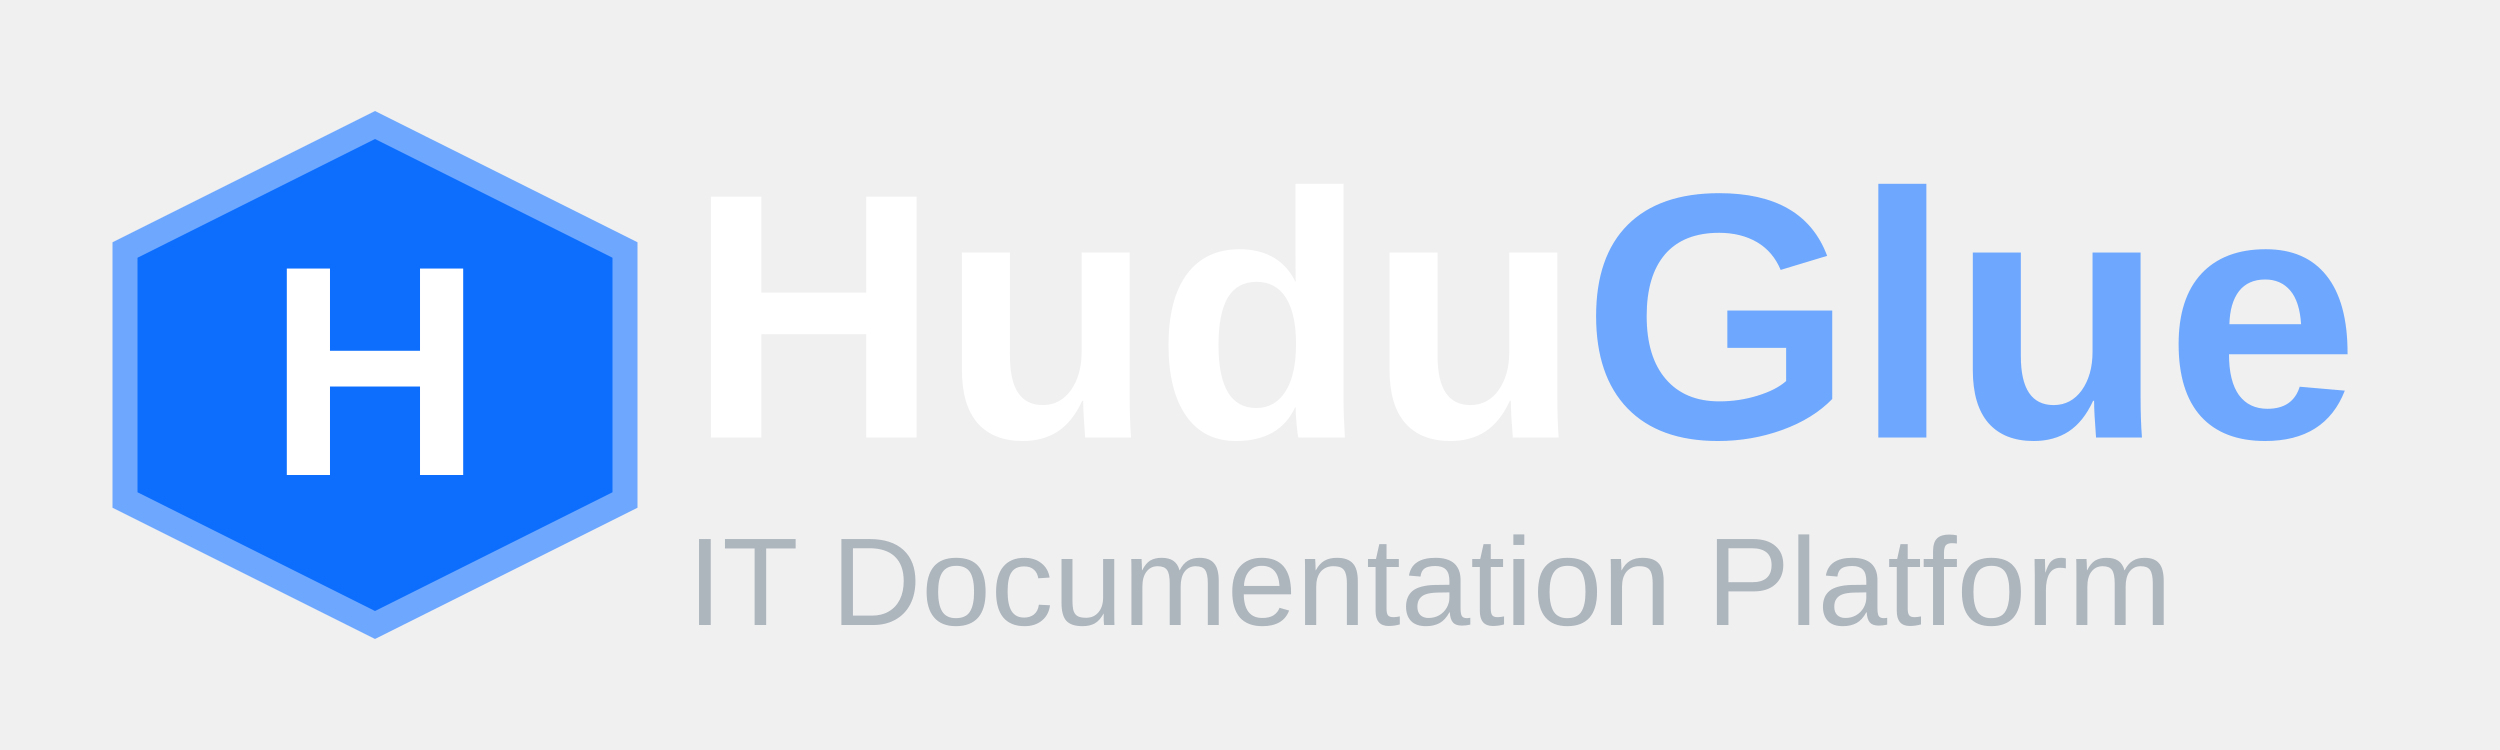
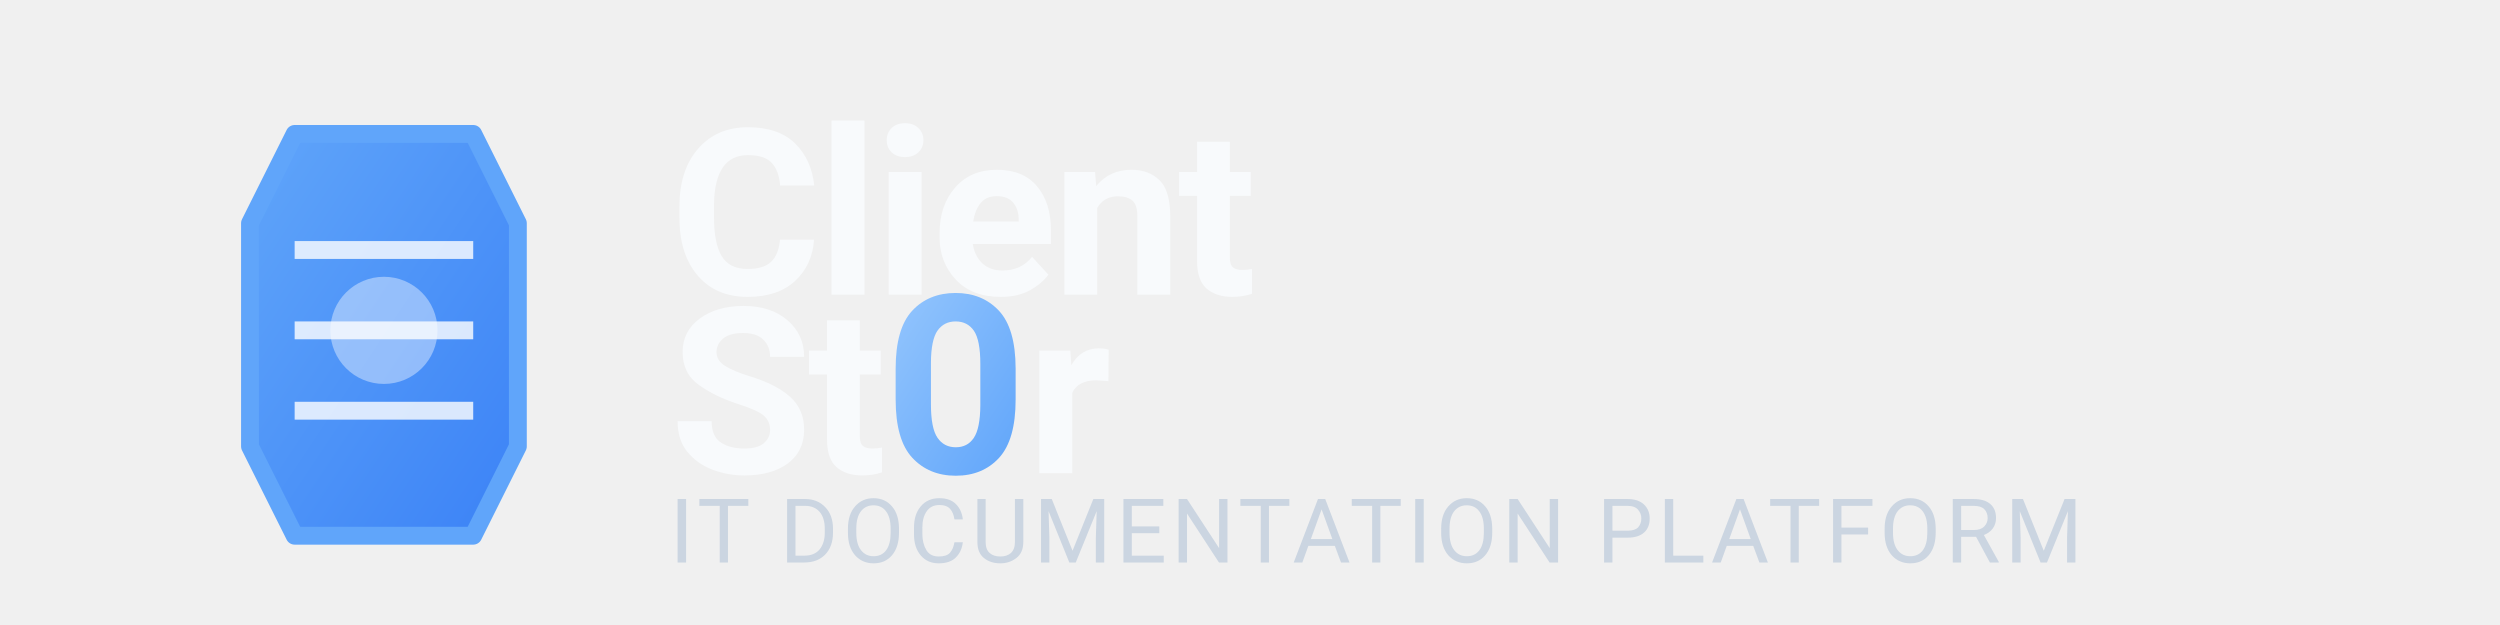
- <svg xmlns="http://www.w3.org/2000/svg" viewBox="0 0 200 60" width="200" height="60">
-   <g transform="translate(10, 10)">
-     <polygon points="20,0 40,10 40,30 20,40 0,30 0,10" fill="#0d6efd" stroke="#6ea8fe" stroke-width="2" />
-     <text x="20" y="28" font-family="Arial, sans-serif" font-size="24" font-weight="bold" fill="white" text-anchor="middle">H</text>
+ <svg xmlns="http://www.w3.org/2000/svg" viewBox="0 0 280 70" width="280" height="70">
+   <defs>
+     <linearGradient id="iconGradientLight" x1="0%" y1="0%" x2="100%" y2="100%">
+       <stop offset="0%" style="stop-color:#60a5fa;stop-opacity:1" />
+       <stop offset="100%" style="stop-color:#3b82f6;stop-opacity:1" />
+     </linearGradient>
+     <linearGradient id="zeroGradientLight" x1="0%" y1="0%" x2="100%" y2="100%">
+       <stop offset="0%" style="stop-color:#93c5fd;stop-opacity:1" />
+       <stop offset="100%" style="stop-color:#60a5fa;stop-opacity:1" />
+     </linearGradient>
+   </defs>
+   <g transform="translate(8, 10)">
+     <path d="M 25 5 L 45 5 L 50 15 L 50 40 L 45 50 L 25 50 L 20 40 L 20 15 Z" fill="url(#iconGradientLight)" stroke="#60a5fa" stroke-width="2" stroke-linejoin="round" />
+     <line x1="25" y1="18" x2="45" y2="18" stroke="white" stroke-width="2" opacity="0.8" />
+     <line x1="25" y1="27" x2="45" y2="27" stroke="white" stroke-width="2" opacity="0.8" />
+     <line x1="25" y1="36" x2="45" y2="36" stroke="white" stroke-width="2" opacity="0.8" />
+     <circle cx="35" cy="27" r="6" fill="white" opacity="0.4" />
  </g>
-   <text x="55" y="35" font-family="Arial, sans-serif" font-size="28" font-weight="bold" fill="white">
-     Hudu<tspan fill="#6ea8fe">Glue</tspan>
-   </text>
-   <text x="55" y="50" font-family="Arial, sans-serif" font-size="10" fill="#adb5bd">
-     IT Documentation Platform
-   </text>
+   <text x="75" y="33" font-family="'Segoe UI', 'Roboto', 'Arial', sans-serif" font-size="26" font-weight="600" fill="#f8fafc" letter-spacing="-0.5">Client</text>
+   <text x="75" y="53" font-family="'Segoe UI', 'Roboto', 'Arial', sans-serif" font-size="26" font-weight="600" fill="#f8fafc" letter-spacing="-0.5">St</text>
+   <text x="99" y="53" font-family="'Segoe UI', 'Roboto', 'Arial', sans-serif" font-size="28" font-weight="700" fill="url(#zeroGradientLight)" letter-spacing="-0.5">0</text>
+   <text x="115" y="53" font-family="'Segoe UI', 'Roboto', 'Arial', sans-serif" font-size="26" font-weight="600" fill="#f8fafc" letter-spacing="-0.5">r</text>
+   <text x="75" y="63" font-family="'Segoe UI', 'Roboto', 'Arial', sans-serif" font-size="10" font-weight="400" fill="#cbd5e1" letter-spacing="0.5">IT DOCUMENTATION PLATFORM</text>
</svg>
